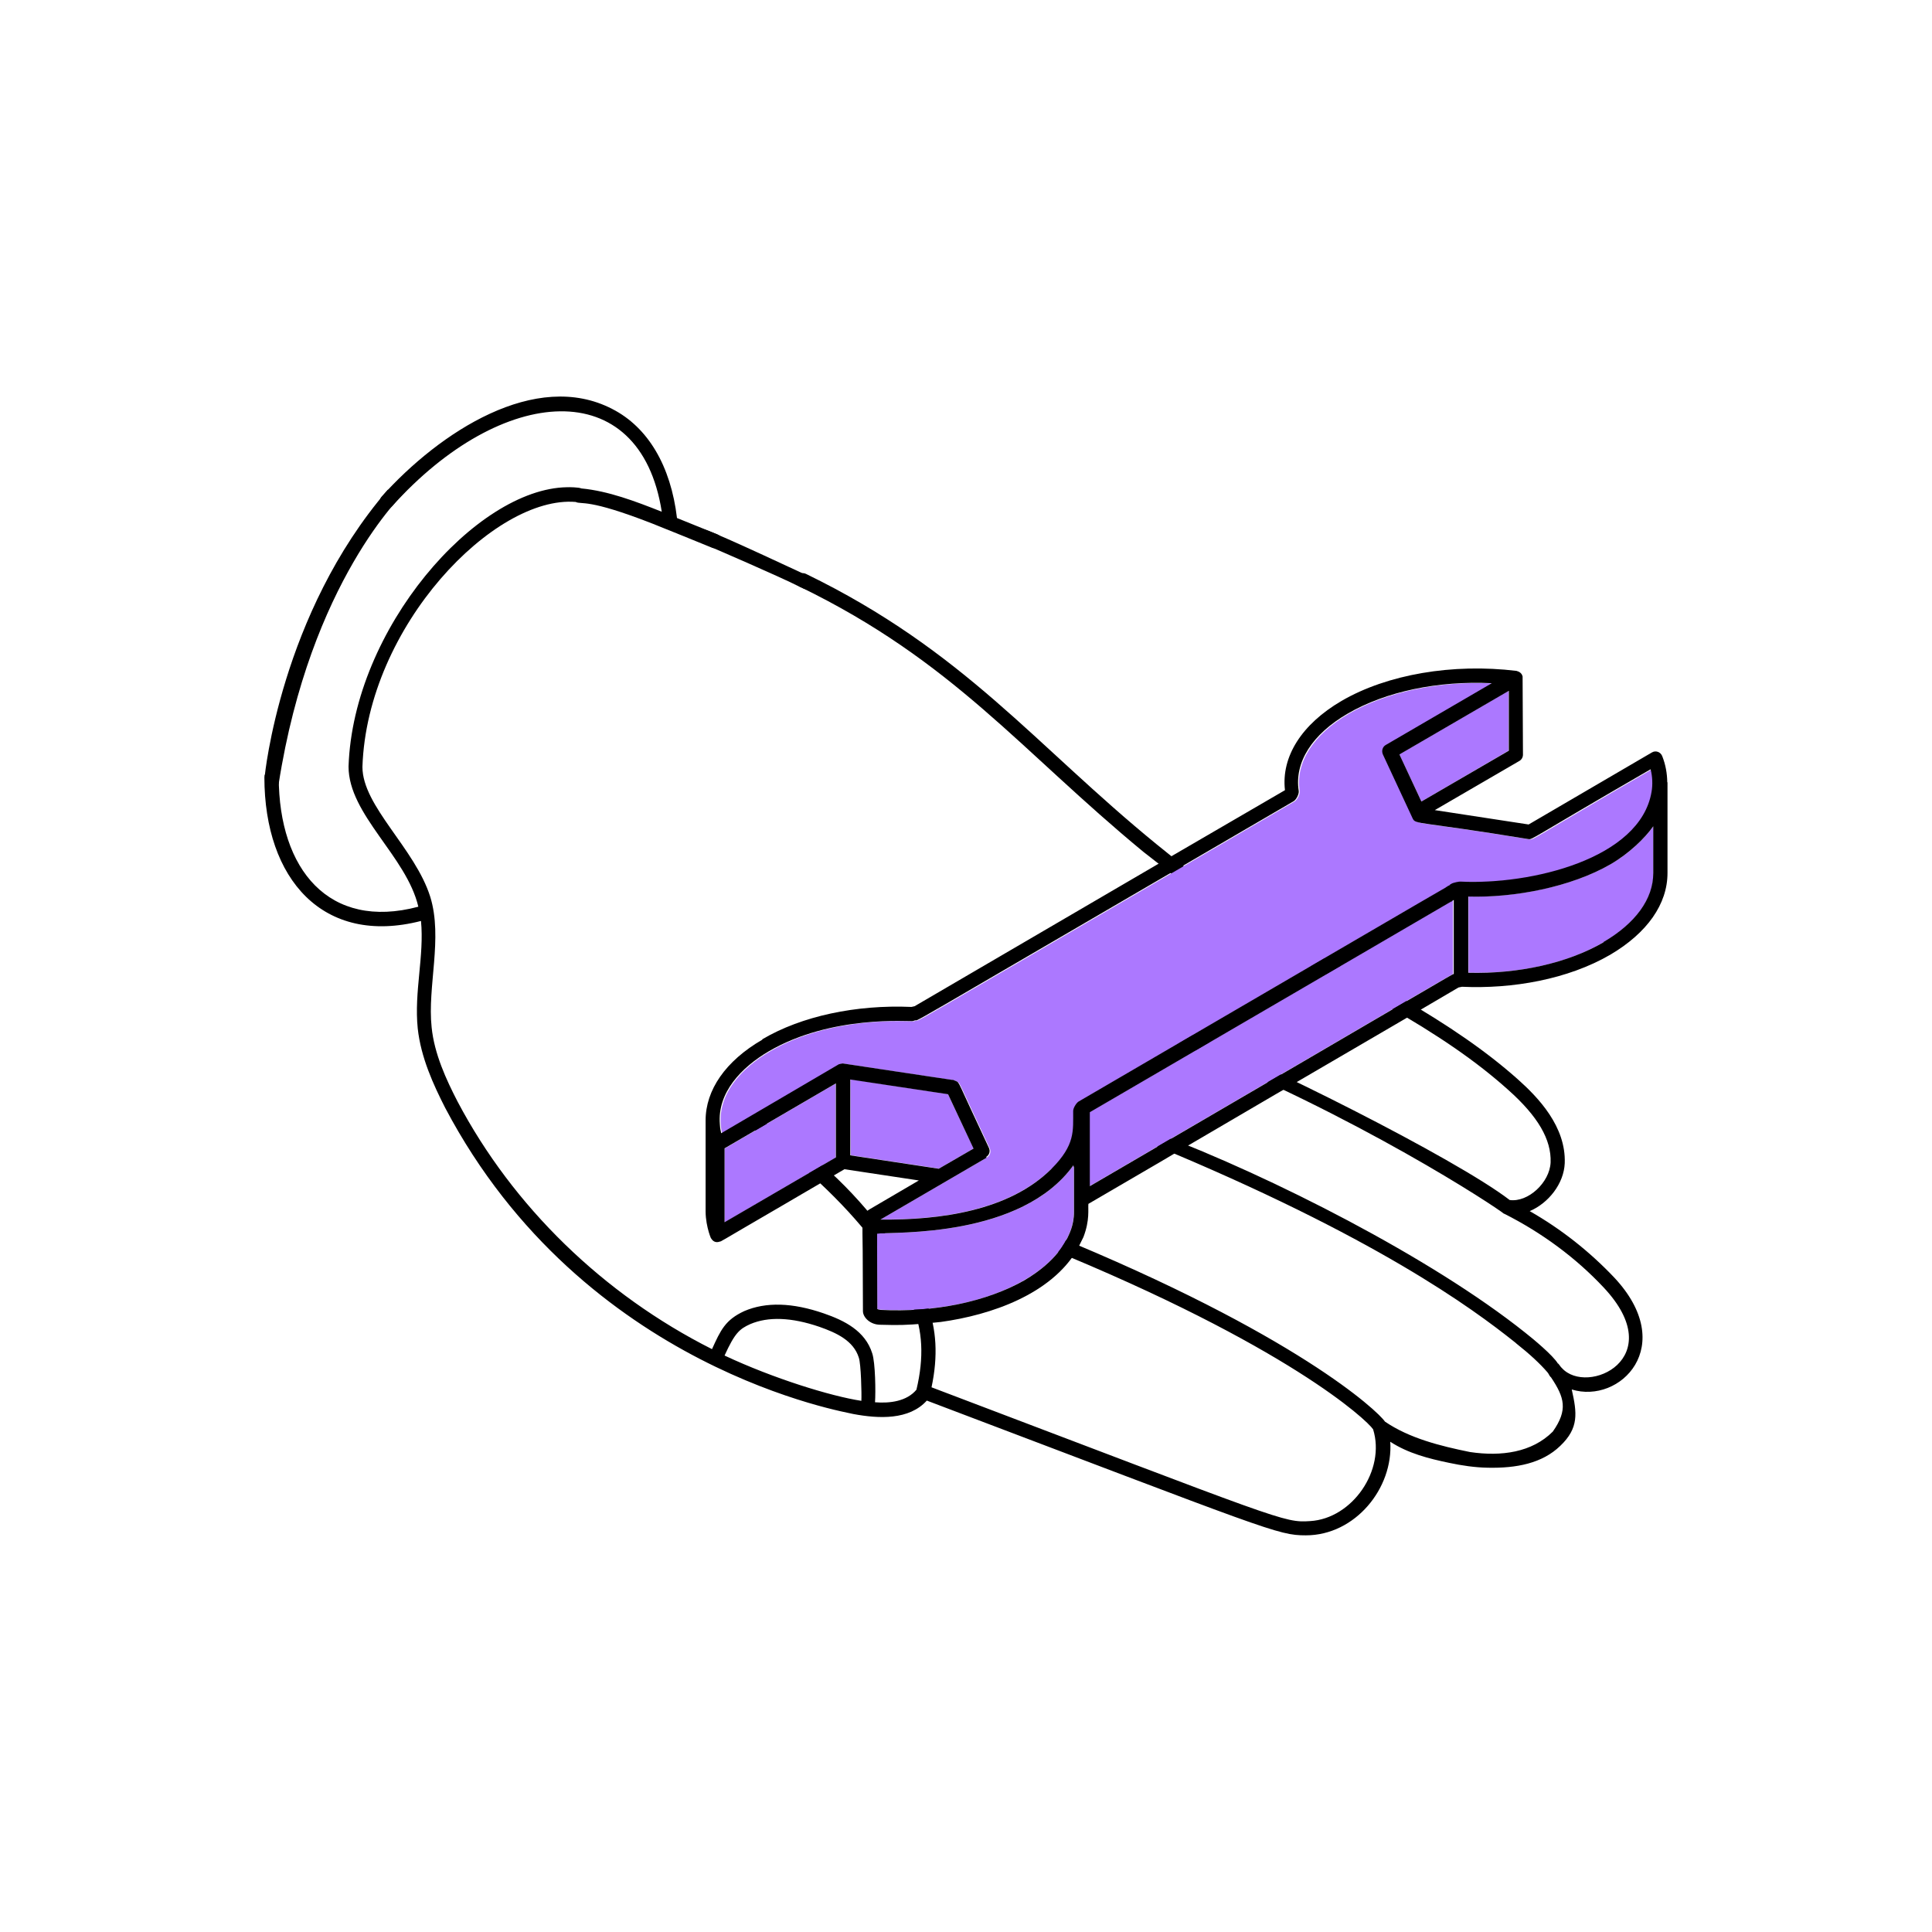
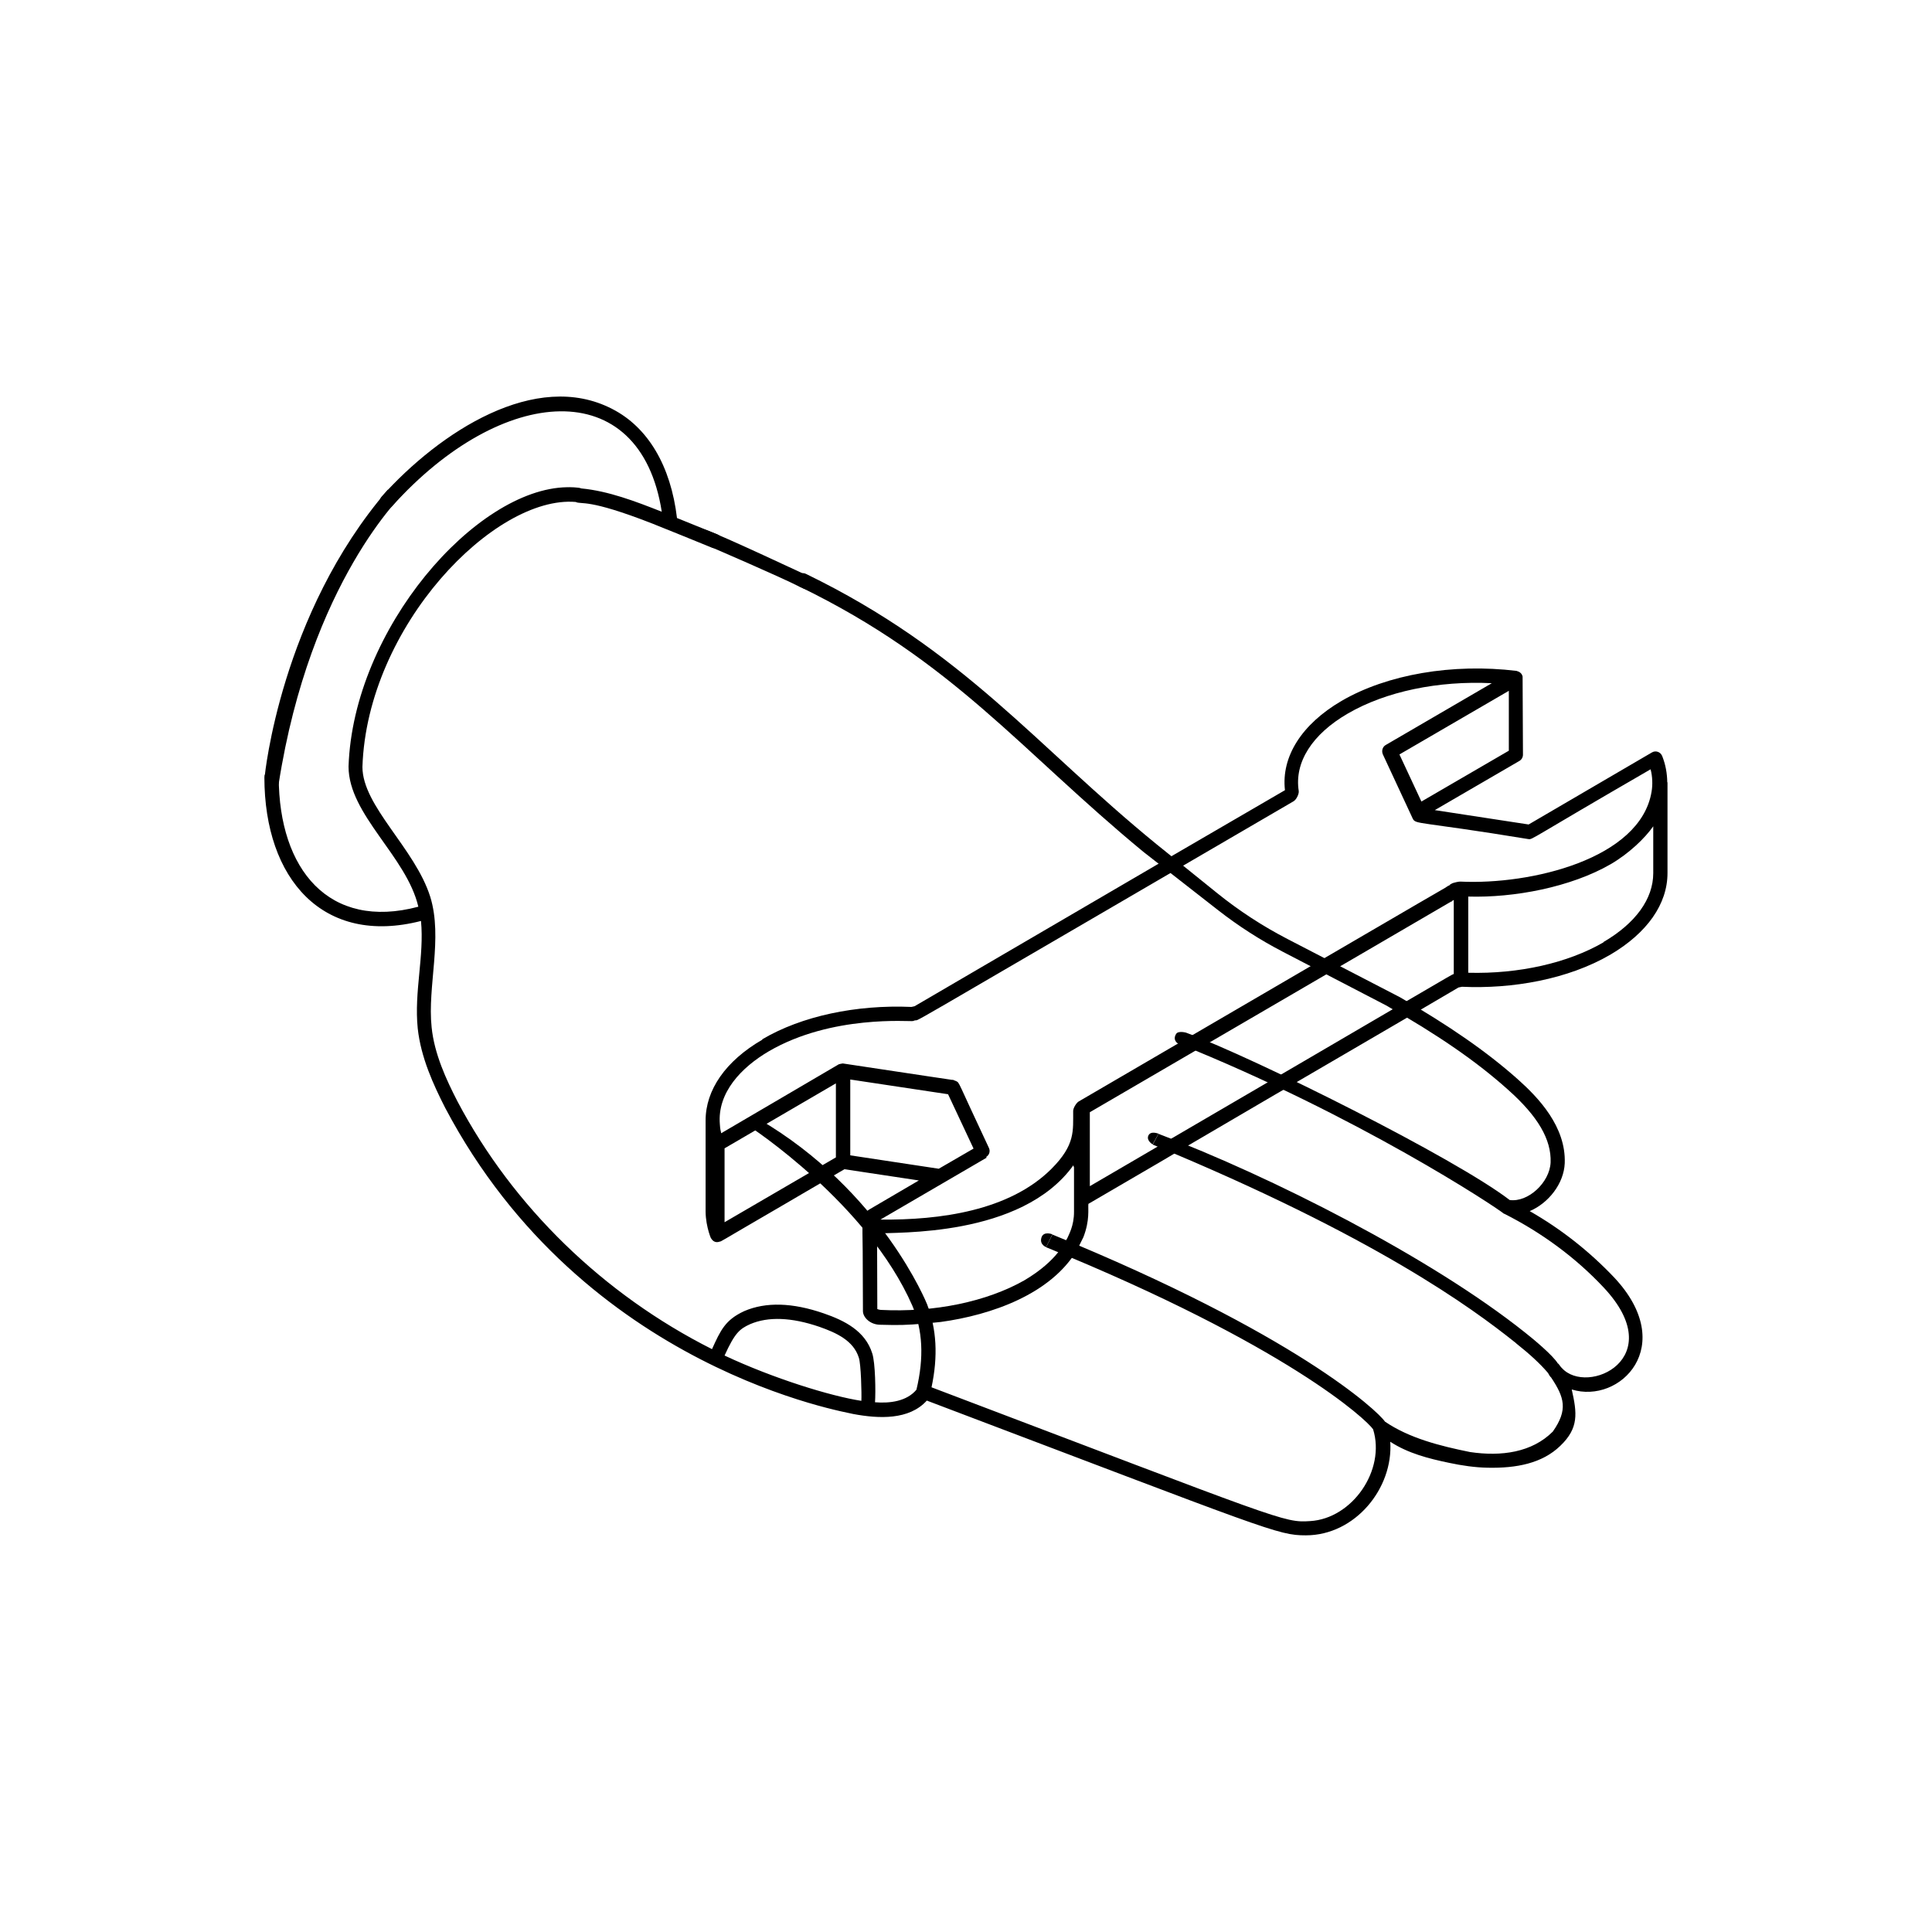
<svg xmlns="http://www.w3.org/2000/svg" width="160" height="160" viewBox="0 0 160 160" fill="none">
  <g>
    <path d="M62.825 92.67C73.035 98.63 76.775 108.01 76.775 108.01C77.565 110.05 77.695 112.31 77.145 114.89C106.265 125.93 106.285 126.12 108.505 125.97C111.995 125.76 114.765 121.75 113.715 118.37C113.195 117.59 106.615 111.43 86.635 103.29L87.155 102.24C107.295 110.46 114.105 116.85 114.695 117.73C116.715 119.11 119.275 119.75 121.735 120.25C124.345 120.64 126.875 120.28 128.595 118.56C129.865 116.76 129.565 115.73 128.445 114.06C128.445 114.05 128.405 114.03 128.395 114.02C128.355 113.97 128.315 113.91 128.285 113.86C128.285 113.86 128.285 113.83 128.275 113.83C128.245 113.76 128.195 113.71 128.155 113.65C127.555 112.95 126.675 112.13 125.585 111.27C125.585 111.26 125.475 111.17 125.395 111.11C121.965 108.38 113.915 102.41 95.465 94.79L95.945 93.9C105.245 97.42 118.485 104.12 126.305 110.36C127.005 110.91 128.605 112.24 129.025 112.93H129.055C129.135 113.03 129.215 113.14 129.275 113.22L129.345 113.29C131.435 115.63 138.325 112.5 132.805 106.62C130.485 104.15 127.705 102.1 124.585 100.52H124.555C123.895 99.96 112.445 92.39 97.525 86.4C97.525 86.4 97.085 86.13 97.405 85.62C97.585 85.34 98.225 85.52 98.225 85.52C104.045 87.69 120.495 95.9 125.025 99.38C126.545 99.59 128.335 97.94 128.415 96.27C128.485 94.37 127.365 92.45 124.905 90.26C122.265 87.89 119.115 85.73 114.785 83.26L106.255 78.83C104.365 77.85 102.575 76.7 100.895 75.39L94.695 70.55C84.495 62.14 78.965 54.77 66.235 48.59C65.945 48.44 65.825 48.08 65.975 47.8C66.115 47.5 66.465 47.38 66.755 47.53C79.875 53.91 85.695 61.69 95.785 69.92L100.795 73.96C102.605 75.42 104.565 76.7 106.635 77.77L115.945 82.59C120.035 84.96 123.095 87.07 125.685 89.37C127.405 90.9 129.695 93.3 129.585 96.33C129.515 98.03 128.235 99.64 126.685 100.3C129.295 101.79 131.635 103.64 133.675 105.79C139.005 111.47 134.155 116.31 130.165 115.07C130.605 117.03 130.765 118.26 129.215 119.74C127.715 121.19 125.585 121.6 123.205 121.55C122.135 121.53 121.065 121.37 120.025 121.15C118.295 120.79 116.615 120.36 115.135 119.4C115.395 123.24 112.235 127.15 108.145 127.15C105.795 127.15 105.135 126.74 76.755 115.99C75.295 117.61 72.785 117.5 70.655 117.1C70.405 116.99 48.365 113.53 36.875 91.76C35.895 89.84 34.855 87.58 34.595 85.17C34.285 82.14 35.145 79.16 34.865 76.27C26.765 78.35 21.905 72.81 21.895 64.38C21.895 64.05 22.155 63.78 22.485 63.78H22.495C22.805 63.79 23.085 64.05 23.085 64.38C23.095 72 27.245 77.06 34.645 75.09C33.665 70.91 28.865 67.47 28.865 63.48C29.245 52.07 39.425 40.47 46.955 40.35C47.135 40.34 47.935 40.35 48.145 40.45C50.375 40.66 52.635 41.52 54.805 42.38C53.015 30.92 41.565 31.82 32.485 41.91C31.965 42.5 31.095 41.7 31.605 41.13C36.415 35.77 44.365 30.58 50.705 33.87C53.675 35.39 55.555 38.6 56.065 42.9L59.425 44.26C59.715 44.38 59.865 44.74 59.735 45.03C59.615 45.33 59.265 45.48 58.965 45.36C57.055 44.58 55.945 44.13 54.025 43.36C48.625 41.25 48.185 41.81 47.675 41.57C40.965 41.01 30.405 51.83 30.015 63.51C30.015 66.77 34.375 70.26 35.635 74.28C36.685 77.7 35.385 81.7 35.745 85.07C35.965 87.28 36.965 89.43 37.895 91.23C42.495 99.94 49.975 107.2 58.965 111.73C59.675 110.17 60.055 109.31 61.635 108.58C63.425 107.81 65.625 107.87 68.225 108.77C69.935 109.36 71.655 110.22 72.235 112.08C72.495 112.86 72.525 115.29 72.465 116.13C73.705 116.23 75.095 116.05 75.895 115.09C76.535 112.42 76.415 110.15 75.555 108.13C71.855 99.67 62.115 93.32 62.115 93.32C62.115 93.32 61.815 92.83 62.035 92.61C62.255 92.39 62.795 92.66 62.795 92.66L62.825 92.67ZM71.335 116.01C71.365 115.42 71.305 112.96 71.125 112.44C70.685 111.02 69.255 110.37 67.855 109.88C65.545 109.09 63.615 109.02 62.125 109.66C61.245 110.06 60.855 110.39 60.005 112.26C64.055 114.16 68.785 115.62 71.325 116.01H71.335Z" fill="#000" />
    <path d="M58.985 45.35C58.985 45.35 64.615 47.77 66.235 48.6C67.845 49.42 67.125 47.79 67.125 47.79C67.125 47.79 59.645 44.27 58.415 43.87C57.185 43.47 57.295 44.14 57.295 44.14" fill="#000" />
    <path d="M21.925 64.27C21.925 64.27 23.235 50.85 32.115 40.56L33.505 40.78C33.505 40.78 25.695 48.11 23.075 64.94L21.925 64.27Z" fill="#000" />
    <path d="M95.455 94.77C95.455 94.77 94.915 94.46 95.105 94.04C95.295 93.62 95.945 93.89 95.945 93.89" fill="#000" />
    <path d="M86.635 103.28C86.635 103.28 86.075 103.08 86.245 102.5C86.415 101.92 87.155 102.22 87.155 102.22" fill="#000" />
  </g>
  <g id="wrench">
-     <path d="M124.925 57.21V62.17L117.715 66.38L115.885 62.47L124.925 57.21Z" fill="#AC78FF" />
-     <path d="M136.935 72.32C136.935 74.45 135.475 76.47 132.805 78.03C129.855 79.76 125.805 80.67 121.615 80.55V74.24C125.385 74.35 130.095 73.47 133.415 71.55C134.915 70.68 136.235 69.42 136.925 68.42V72.3V72.32H136.935Z" fill="#AC78FF" />
-     <path d="M69.205 89.74V95.87L60.005 101.24V95.12C60.225 94.99 68.675 90.04 69.205 89.74Z" fill="#AC78FF" />
-     <path d="M78.515 90.62L80.635 95.11L77.765 96.78L70.445 95.67L70.425 89.38L78.525 90.61L78.515 90.62Z" fill="#AC78FF" />
-     <path d="M72.635 102.16C74.105 102.01 84.585 102.53 88.895 96.5C88.895 96.56 88.925 96.6 88.935 96.65V100.32C88.945 101.52 88.485 102.28 88.395 102.51C88.215 102.77 87.635 104.37 84.835 106.01C81.715 107.81 77.385 108.7 72.925 108.46C72.805 108.46 72.715 108.43 72.655 108.39L72.635 102.14V102.16Z" fill="#AC78FF" />
-     <path d="M120.385 80.65C120.145 80.72 120.295 80.69 90.235 98.23V92.1C111.865 79.49 118.265 75.75 119.895 74.8C119.895 74.8 119.955 74.75 120.155 74.65C120.155 74.65 120.155 74.65 120.175 74.63C120.175 74.63 120.225 74.59 120.245 74.57L120.265 74.53C120.265 74.53 120.315 74.53 120.335 74.51C120.335 74.73 120.335 80.28 120.335 80.64H120.395L120.385 80.65Z" fill="#AC78FF" />
-     <path d="M87.095 96.78C83.585 100.26 77.845 101.04 72.925 100.99L81.725 95.86C81.985 95.71 82.105 95.37 81.965 95.1C79.275 89.38 79.555 89.74 79.245 89.57C79.195 89.55 79.135 89.5 79.065 89.5C79.035 89.49 79.005 89.5 79.005 89.47C78.965 89.47 78.925 89.45 78.925 89.45C78.465 89.4 76.545 89.09 69.875 88.09C69.835 88.09 69.555 88.14 69.545 88.16C69.335 88.28 60.365 93.53 59.805 93.87C59.765 93.61 59.725 93.63 59.695 93.12C59.475 90.5 61.485 88.41 63.755 87.08C68.975 84.03 75.425 84.63 75.685 84.58C76.955 84.08 71.055 87.45 107.205 66.38C107.415 66.26 107.675 65.78 107.635 65.52C107.265 63.17 108.745 60.83 111.705 59.11C114.845 57.29 119.205 56.38 123.625 56.6L114.835 61.72C114.575 61.87 114.455 62.21 114.605 62.5C114.705 62.72 117.075 67.81 117.075 67.81C117.345 68.32 117.435 68 126.655 69.51C127.025 69.56 126.645 69.61 136.775 63.73C136.925 64.35 136.945 65.01 136.855 65.59C135.915 71.18 126.815 73.33 121.035 73.03C120.965 73.02 120.425 73.13 120.275 73.21C120.275 73.22 120.255 73.23 120.235 73.23C120.255 73.21 120.235 73.23 120.195 73.26L120.175 73.3C120.175 73.3 120.135 73.28 120.125 73.3L120.075 73.32C120.075 73.32 120.015 73.37 119.975 73.37C119.975 73.38 119.935 73.39 119.915 73.41C119.835 73.45 119.805 73.47 119.835 73.45C119.795 73.48 119.775 73.5 119.775 73.5C118.115 74.45 111.545 78.28 89.365 91.23C89.205 91.33 88.915 91.74 88.925 92.01C88.915 93.65 89.105 94.79 87.135 96.79H87.105L87.095 96.78Z" fill="#AC78FF" />
+     <path d="M124.925 57.21V62.17L117.715 66.38L115.885 62.47L124.925 57.21Z" class="accent" />
+     <path d="M136.935 72.32C136.935 74.45 135.475 76.47 132.805 78.03C129.855 79.76 125.805 80.67 121.615 80.55V74.24C125.385 74.35 130.095 73.47 133.415 71.55C134.915 70.68 136.235 69.42 136.925 68.42V72.3V72.32H136.935Z" class="accent" />
+     <path d="M69.205 89.74V95.87L60.005 101.24V95.12C60.225 94.99 68.675 90.04 69.205 89.74Z" class="accent" />
+     <path d="M78.515 90.62L80.635 95.11L77.765 96.78L70.445 95.67L70.425 89.38L78.525 90.61L78.515 90.62Z" class="accent" />
+     <path d="M72.635 102.16C74.105 102.01 84.585 102.53 88.895 96.5C88.895 96.56 88.925 96.6 88.935 96.65V100.32C88.945 101.52 88.485 102.28 88.395 102.51C88.215 102.77 87.635 104.37 84.835 106.01C81.715 107.81 77.385 108.7 72.925 108.46C72.805 108.46 72.715 108.43 72.655 108.39L72.635 102.14V102.16Z" class="accent" />
+     <path d="M120.385 80.65C120.145 80.72 120.295 80.69 90.235 98.23V92.1C111.865 79.49 118.265 75.75 119.895 74.8C119.895 74.8 119.955 74.75 120.155 74.65C120.155 74.65 120.155 74.65 120.175 74.63C120.175 74.63 120.225 74.59 120.245 74.57L120.265 74.53C120.265 74.53 120.315 74.53 120.335 74.51C120.335 74.73 120.335 80.28 120.335 80.64H120.395L120.385 80.65Z" class="accent" />
+     <path d="M87.095 96.78C83.585 100.26 77.845 101.04 72.925 100.99L81.725 95.86C81.985 95.71 82.105 95.37 81.965 95.1C79.275 89.38 79.555 89.74 79.245 89.57C79.195 89.55 79.135 89.5 79.065 89.5C79.035 89.49 79.005 89.5 79.005 89.47C78.965 89.47 78.925 89.45 78.925 89.45C78.465 89.4 76.545 89.09 69.875 88.09C69.835 88.09 69.555 88.14 69.545 88.16C69.335 88.28 60.365 93.53 59.805 93.87C59.765 93.61 59.725 93.63 59.695 93.12C59.475 90.5 61.485 88.41 63.755 87.08C68.975 84.03 75.425 84.63 75.685 84.58C76.955 84.08 71.055 87.45 107.205 66.38C107.415 66.26 107.675 65.78 107.635 65.52C107.265 63.17 108.745 60.83 111.705 59.11C114.845 57.29 119.205 56.38 123.625 56.6L114.835 61.72C114.575 61.87 114.455 62.21 114.605 62.5C114.705 62.72 117.075 67.81 117.075 67.81C117.345 68.32 117.435 68 126.655 69.51C127.025 69.56 126.645 69.61 136.775 63.73C136.925 64.35 136.945 65.01 136.855 65.59C135.915 71.18 126.815 73.33 121.035 73.03C120.965 73.02 120.425 73.13 120.275 73.21C120.275 73.22 120.255 73.23 120.235 73.23C120.255 73.21 120.235 73.23 120.195 73.26L120.175 73.3C120.175 73.3 120.135 73.28 120.125 73.3L120.075 73.32C120.075 73.32 120.015 73.37 119.975 73.37C119.975 73.38 119.935 73.39 119.915 73.41C119.835 73.45 119.805 73.47 119.835 73.45C119.795 73.48 119.775 73.5 119.775 73.5C118.115 74.45 111.545 78.28 89.365 91.23C89.205 91.33 88.915 91.74 88.925 92.01C88.915 93.65 89.105 94.79 87.135 96.79H87.105L87.095 96.78Z" class="accent" />
    <path d="M117.715 66.38L124.955 62.17V57.21L115.895 62.48L117.715 66.38ZM90.245 98.24C120.295 80.71 120.145 80.74 120.395 80.66C120.395 80.3 120.395 74.76 120.395 74.53C120.395 74.54 120.355 74.56 120.345 74.55L120.305 74.58C120.305 74.58 120.265 74.61 120.245 74.63V74.66C120.245 74.66 120.205 74.65 120.185 74.66C119.985 74.77 119.925 74.81 119.925 74.81C118.295 75.76 111.895 79.5 90.255 92.11V98.24H90.245ZM132.785 78.02C135.455 76.46 136.915 74.44 136.915 72.31V68.43C136.215 69.43 134.905 70.68 133.405 71.56C130.085 73.48 125.375 74.36 121.595 74.25V80.56C125.785 80.67 129.845 79.75 132.795 78.04V78.02H132.785ZM69.225 95.85V89.72C68.685 90.03 60.235 94.97 60.005 95.1V101.22L69.225 95.85ZM78.515 90.62L70.415 89.4V95.68L77.745 96.79L80.625 95.12L78.515 90.62ZM88.895 96.5C84.575 102.52 74.105 102.01 72.635 102.16L72.655 108.41C72.735 108.44 72.805 108.47 72.925 108.48C77.375 108.71 81.715 107.8 84.835 106.03C87.625 104.38 88.215 102.78 88.395 102.53C88.485 102.3 88.955 101.53 88.945 100.34V96.67C88.945 96.67 88.895 96.58 88.895 96.52V96.5ZM81.715 95.87L72.915 101C77.835 101.05 83.595 100.28 87.085 96.79C89.065 94.8 88.865 93.65 88.875 92.01C88.875 91.74 89.155 91.33 89.315 91.23C111.505 78.29 118.065 74.45 119.725 73.5C119.725 73.5 119.745 73.48 119.785 73.45C119.765 73.47 119.785 73.45 119.865 73.41C119.875 73.38 119.905 73.38 119.925 73.37C119.945 73.35 119.975 73.35 120.025 73.32C120.025 73.32 120.045 73.3 120.065 73.3C120.065 73.3 120.065 73.27 120.085 73.27L120.105 73.23C120.105 73.23 120.145 73.25 120.155 73.21C120.155 73.21 120.185 73.22 120.195 73.19C120.355 73.09 120.885 72.99 120.955 73.01C126.745 73.29 135.845 71.15 136.775 65.57C136.875 65 136.855 64.31 136.695 63.71C126.545 69.58 126.945 69.53 126.575 69.49C117.355 67.98 117.255 68.3 116.995 67.79C116.995 67.79 114.625 62.7 114.525 62.48C114.395 62.19 114.495 61.85 114.755 61.7L123.545 56.58C119.125 56.36 114.775 57.26 111.625 59.09C108.655 60.81 107.185 63.14 107.555 65.5C107.595 65.76 107.345 66.24 107.125 66.36C70.955 87.43 76.875 84.06 75.605 84.56C75.345 84.62 68.895 84.02 63.675 87.06C61.405 88.39 59.395 90.48 59.615 93.1C59.645 93.61 59.685 93.59 59.725 93.85C60.275 93.52 69.245 88.28 69.465 88.14C69.465 88.13 69.765 88.07 69.795 88.07C76.455 89.07 78.385 89.37 78.845 89.43H78.875H78.935L78.995 89.46L79.175 89.53C79.495 89.7 79.205 89.35 81.895 95.06C82.035 95.34 81.925 95.67 81.655 95.82L81.705 95.85L81.715 95.87ZM63.145 86.06C66.385 84.15 70.895 83.19 75.485 83.39L75.745 83.33L96.015 71.49L97.115 70.85L106.415 65.44C106.095 62.67 107.795 59.98 111.095 58.05C114.885 55.84 120.315 54.92 125.595 55.56L125.675 55.59C125.915 55.66 126.055 55.84 126.095 56.02C126.095 56.02 126.125 62.25 126.125 62.5C126.125 62.71 126.015 62.91 125.825 63.02L118.825 67.09L126.595 68.28L136.795 62.32C137.115 62.12 137.515 62.27 137.655 62.61C137.945 63.34 138.065 64.07 138.075 64.77C138.075 64.77 138.095 64.79 138.095 64.81V65V72.3C138.095 74.87 136.415 77.26 133.365 79.06C129.845 81.11 125.245 81.91 121.075 81.72L120.785 81.78L117.585 83.66L116.405 84.35L106.895 89.9L105.615 90.64L97.435 95.43L96.115 96.21L90.135 99.7C90.095 100.13 90.265 101.04 89.725 102.45L89.195 103.52C87.025 107.17 82.125 108.9 77.905 109.48L76.705 109.6C74.915 109.75 74.475 109.75 72.905 109.71C72.065 109.71 71.465 109.1 71.465 108.58L71.445 103.61L71.425 102.15V101.04C71.425 101.04 71.425 101.03 71.435 101.01C71.445 100.79 71.535 100.42 72.015 100.15L76.095 97.76L69.935 96.83L66.355 98.92L65.195 99.6C58.795 103.32 59.905 102.72 59.585 102.83C59.255 102.95 59.005 102.77 58.895 102.55C58.965 102.79 58.445 101.65 58.435 100.34C58.435 100.34 58.435 95.55 58.435 92.79C58.435 90.28 60.075 87.87 63.135 86.1V86.06H63.145Z" fill="black" />
  </g>
</svg>
